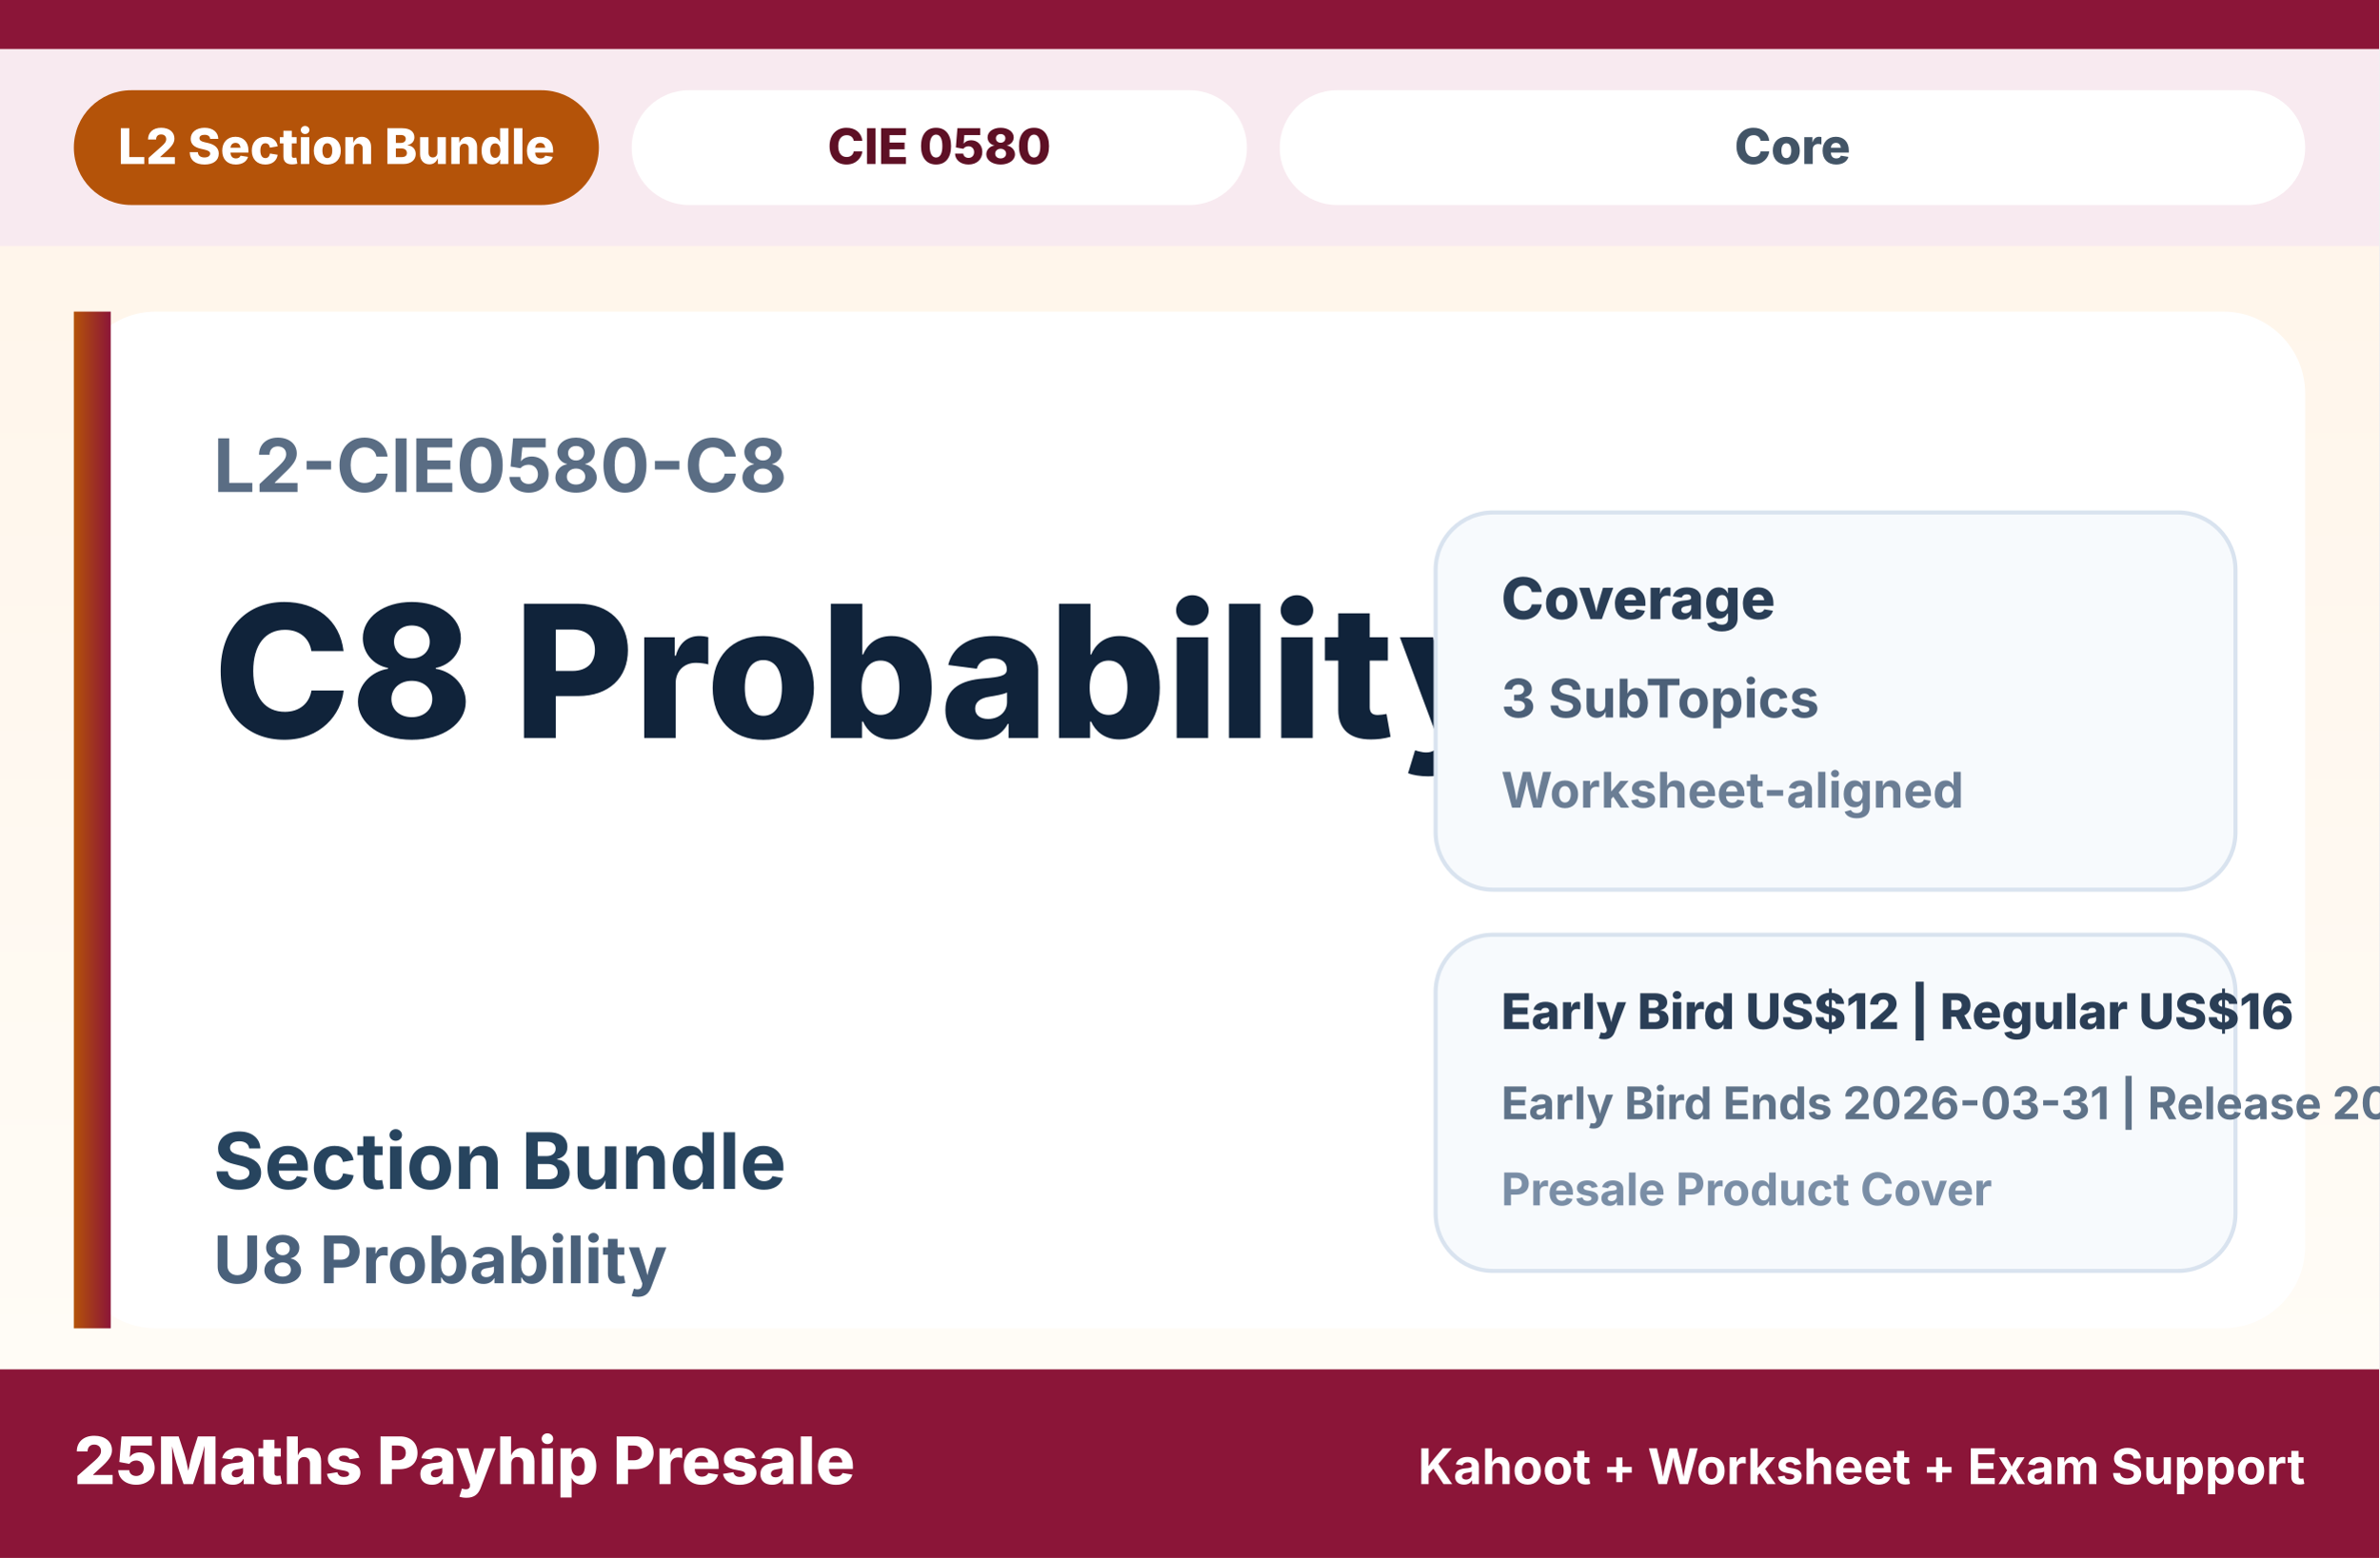
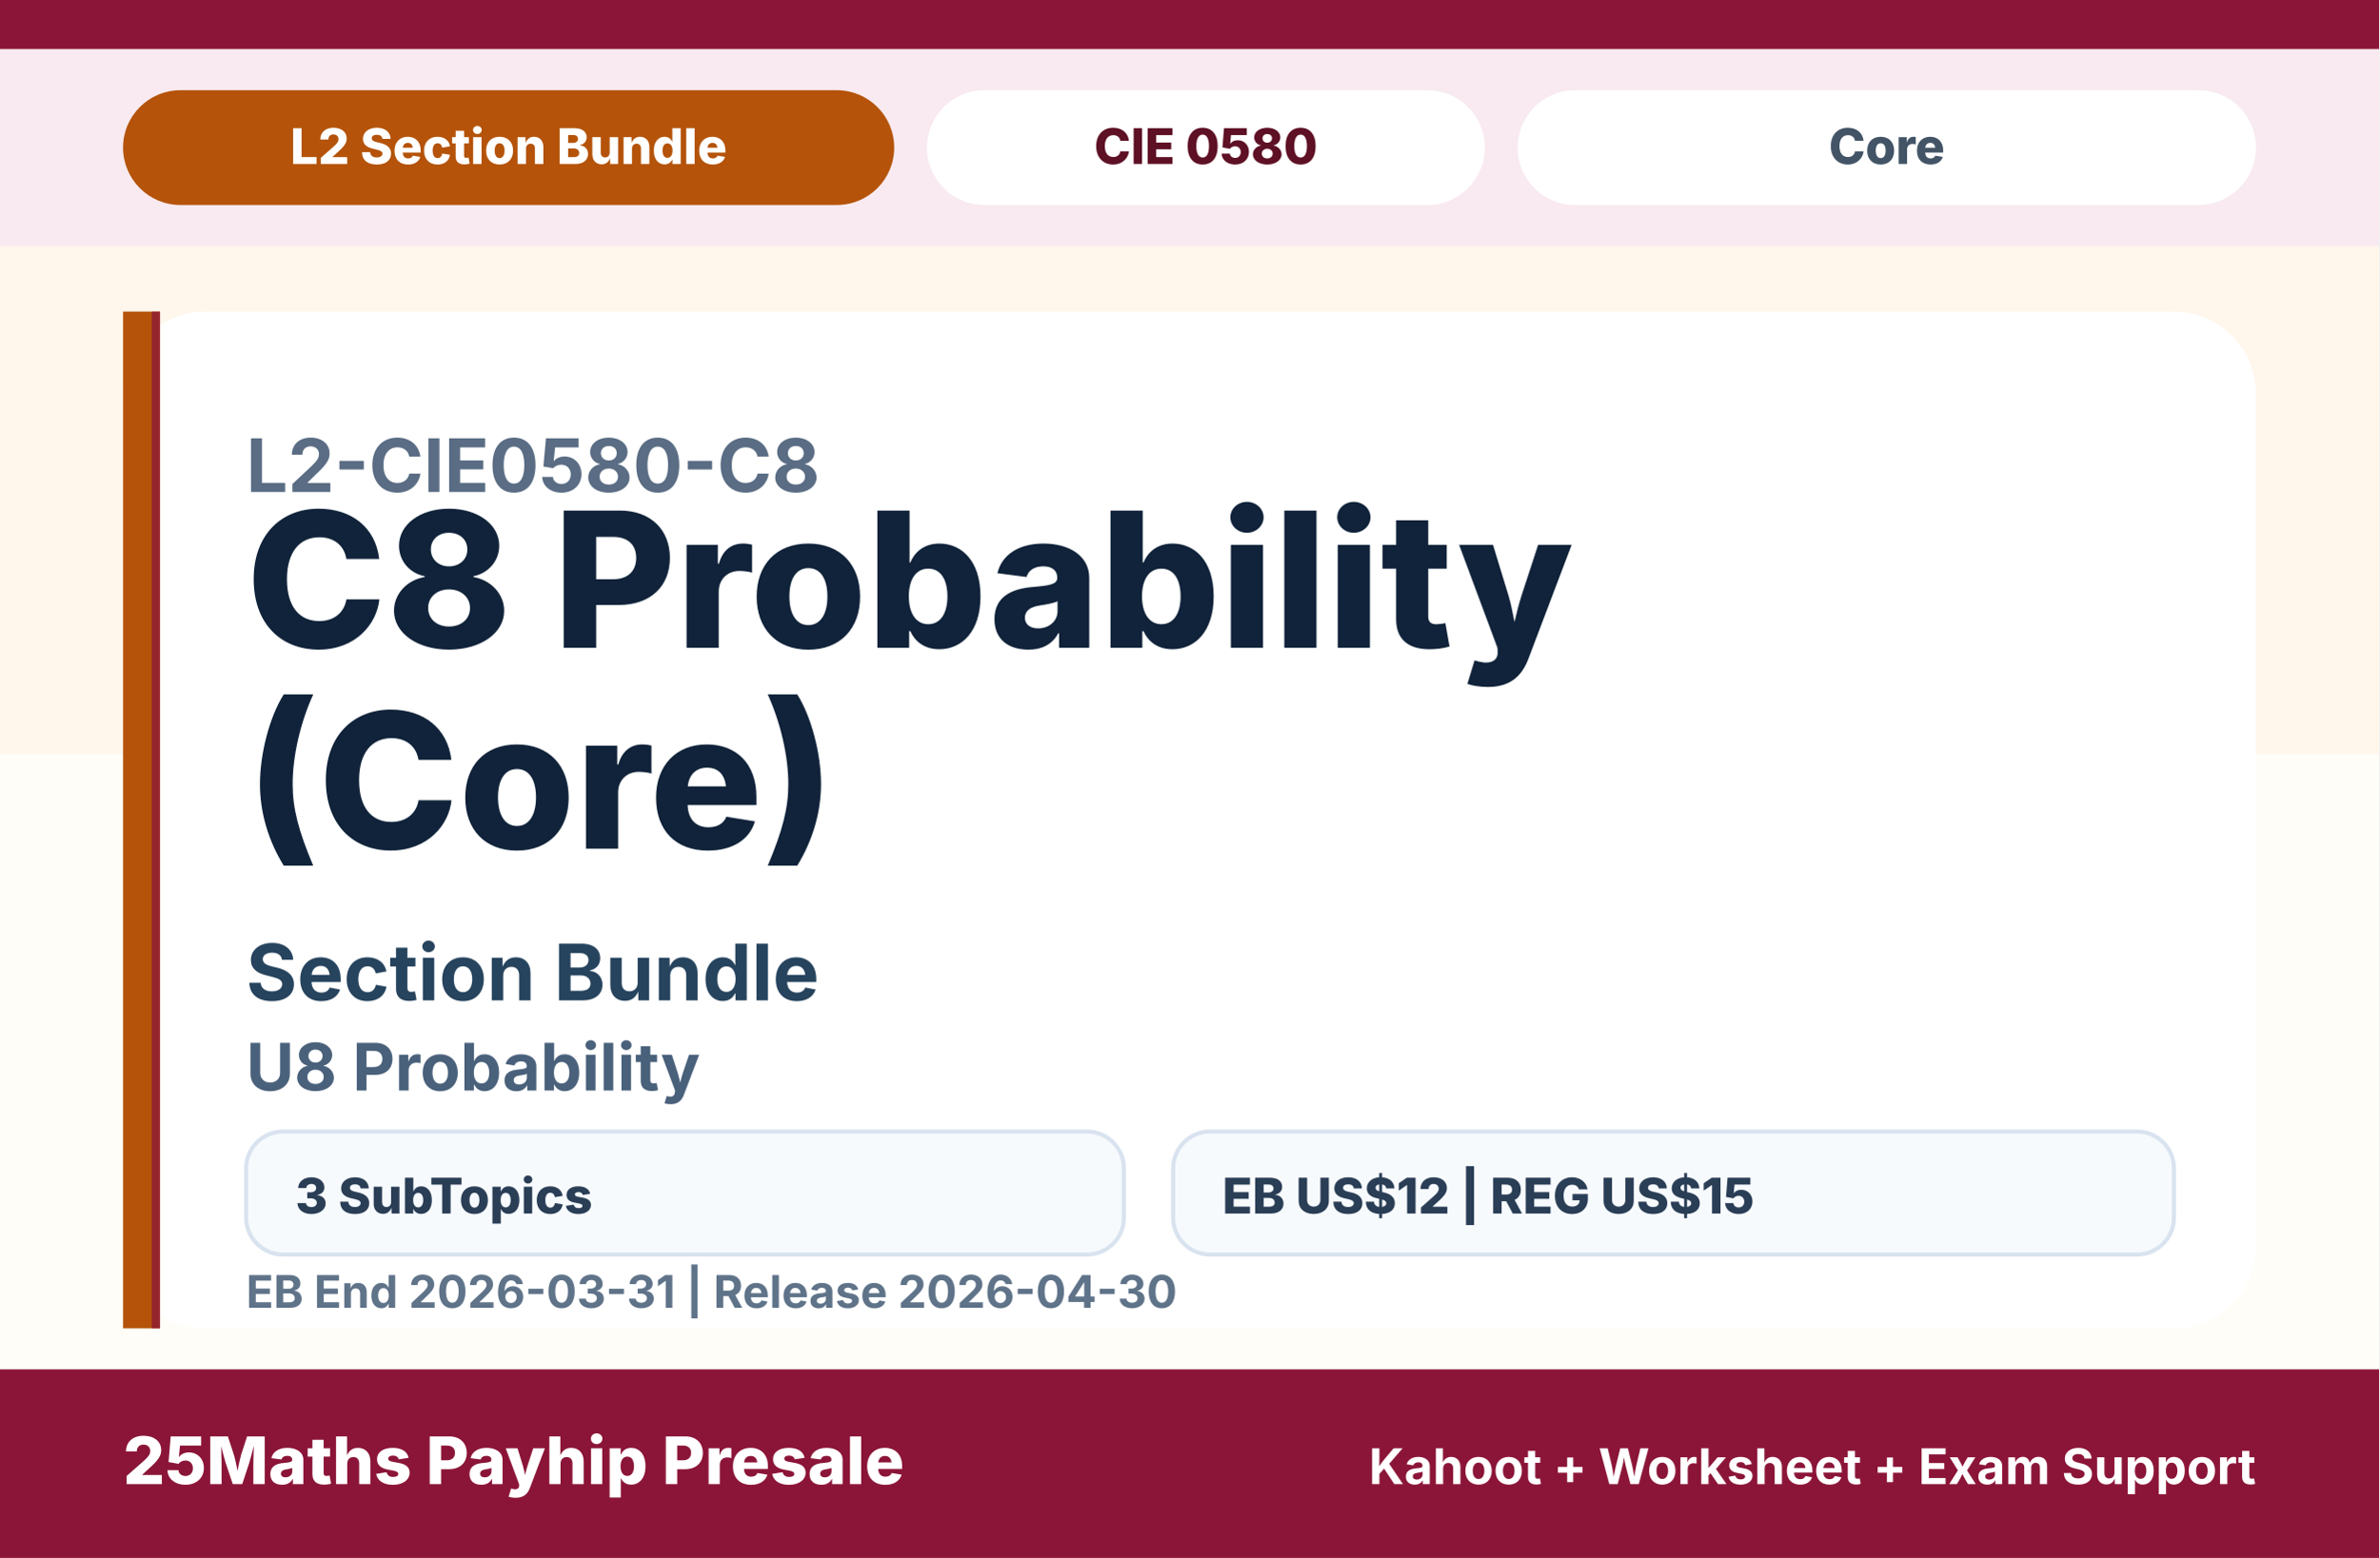
<svg xmlns="http://www.w3.org/2000/svg" width="2320" height="1520" viewBox="0 0 580 380" role="img" aria-label="L2-CIE0580-C8 cover">
-   <defs>
-     <linearGradient id="bg" x1="0" y1="0" x2="0" y2="1">
-       <stop offset="0%" stop-color="#FFF4E8" />
-       <stop offset="100%" stop-color="#FFFDF8" />
-     </linearGradient>
-     <linearGradient id="stripe" x1="0" y1="0" x2="1" y2="0">
-       <stop offset="0%" stop-color="#B45309" />
-       <stop offset="100%" stop-color="#8B1538" />
-     </linearGradient>
-   </defs>
-   <rect width="580" height="380" fill="url(#bg)" />
+   <rect width="580" height="380" fill="#FFFDF8" />
+   <rect width="580" height="184" fill="#FFF4E8" opacity="0.75" />
  <rect x="0" y="0" width="580" height="12" fill="#8B1538" />
  <rect x="0" y="12" width="580" height="48" fill="#F8EAF0" />
-   <rect x="18" y="22" width="128" height="28" rx="14" fill="#B45309" />
-   <text x="82" y="40" text-anchor="middle" font-family="Avenir Next, Inter, Arial, sans-serif" font-size="12" font-weight="800" fill="#FFFFFF">L2 Section Bundle</text>
-   <rect x="154" y="22" width="150" height="28" rx="14" fill="#FFFFFF" />
-   <text x="229" y="40" text-anchor="middle" font-family="Avenir Next, Inter, Arial, sans-serif" font-size="12" font-weight="800" fill="#5E1025">CIE 0580</text>
-   <rect x="312" y="22" width="250" height="28" rx="14" fill="#FFFFFF" />
-   <text x="437" y="40" text-anchor="middle" font-family="Avenir Next, Inter, Arial, sans-serif" font-size="12" font-weight="800" fill="#425466">Core</text>
-   <rect x="18" y="76" width="544" height="248" rx="20" fill="#FFFFFF" />
-   <rect x="18" y="76" width="9" height="248" fill="url(#stripe)" />
-   <text x="52" y="120" font-family="Avenir Next, Inter, Arial, sans-serif" font-size="18" font-weight="700" fill="#5A6D84">L2-CIE0580-C8</text>
-   <text x="52" y="180" font-family="Avenir Next, Inter, Arial, sans-serif" font-size="45" font-weight="800" fill="#10233A">C8 Probability (Core)</text>
-   <text x="52" y="290" font-family="Avenir Next, Inter, Arial, sans-serif" font-size="19" font-weight="700" fill="#27445E">Section Bundle</text>
-   <text x="52" y="313" font-family="Avenir Next, Inter, Arial, sans-serif" font-size="16" font-weight="700" fill="#4A617B">U8 Probability</text>
-   <rect x="350" y="125" width="195" height="92" rx="14" fill="#F7FAFD" stroke="#D9E3EF" />
-   <text x="366" y="151" font-family="Avenir Next, Inter, Arial, sans-serif" font-size="14" font-weight="800" fill="#2A3E56">Coverage</text>
-   <text x="366" y="175" font-family="Avenir Next, Inter, Arial, sans-serif" font-size="13" font-weight="700" fill="#4C6078">3 SubTopics</text>
-   <text x="366" y="197" font-family="Avenir Next, Inter, Arial, sans-serif" font-size="12" font-weight="700" fill="#6B7E95">Worksheet-aligned</text>
-   <rect x="350" y="228" width="195" height="82" rx="14" fill="#F7FAFD" stroke="#D9E3EF" />
-   <text x="366" y="251" font-family="Avenir Next, Inter, Arial, sans-serif" font-size="12" font-weight="800" fill="#2A3E56">Early Bird US$12   |   Regular US$16</text>
-   <text x="366" y="273" font-family="Avenir Next, Inter, Arial, sans-serif" font-size="11" font-weight="700" fill="#5F7389">Early Bird Ends 2026-03-31   |   Release 2026-04-30</text>
-   <text x="366" y="294" font-family="Avenir Next, Inter, Arial, sans-serif" font-size="11" font-weight="700" fill="#7A8EA6">Presale Product Cover</text>
+   <rect x="30" y="22" width="188" height="28" rx="14" fill="#B45309" />
+   <text x="124" y="40" text-anchor="middle" font-family="Avenir Next, Inter, Arial, sans-serif" font-size="12" font-weight="800" fill="#FFFFFF">L2 Section Bundle</text>
+   <rect x="226" y="22" width="136" height="28" rx="14" fill="#FFFFFF" />
+   <text x="294" y="40" text-anchor="middle" font-family="Avenir Next, Inter, Arial, sans-serif" font-size="12" font-weight="800" fill="#5E1025">CIE 0580</text>
+   <rect x="370" y="22" width="180" height="28" rx="14" fill="#FFFFFF" />
+   <text x="460" y="40" text-anchor="middle" font-family="Avenir Next, Inter, Arial, sans-serif" font-size="12" font-weight="800" fill="#425466">Core</text>
+   <rect x="30" y="76" width="520" height="248" rx="20" fill="#FFFFFF" />
+   <rect x="30" y="76" width="9" height="248" fill="#B45309" />
+   <rect x="37" y="76" width="2" height="248" fill="#8B1538" opacity="0.75" />
+   <text x="60" y="120" font-family="Avenir Next, Inter, Arial, sans-serif" font-size="18" font-weight="700" fill="#5A6D84">L2-CIE0580-C8</text>
+   <text x="60" y="158" font-family="Avenir Next, Inter, Arial, sans-serif" font-size="46" font-weight="800" fill="#10233A">C8 Probability</text>
+   <text x="60" y="207" font-family="Avenir Next, Inter, Arial, sans-serif" font-size="46" font-weight="800" fill="#10233A">(Core)</text>
+   <text x="60" y="244" font-family="Avenir Next, Inter, Arial, sans-serif" font-size="19" font-weight="700" fill="#27445E">Section Bundle</text>
+   <text x="60" y="266" font-family="Avenir Next, Inter, Arial, sans-serif" font-size="16" font-weight="700" fill="#4A617B">U8 Probability</text>
+   <rect x="60" y="276" width="214" height="30" rx="9" fill="#F7FAFD" stroke="#D9E3EF" />
+   <text x="72" y="296" font-family="Avenir Next, Inter, Arial, sans-serif" font-size="12" font-weight="800" fill="#2A3E56">3 SubTopics</text>
+   <rect x="286" y="276" width="244" height="30" rx="9" fill="#F7FAFD" stroke="#D9E3EF" />
+   <text x="298" y="296" font-family="Avenir Next, Inter, Arial, sans-serif" font-size="12" font-weight="800" fill="#2A3E56">EB US$12 | REG US$15</text>
+   <text x="60" y="319" font-family="Avenir Next, Inter, Arial, sans-serif" font-size="11" font-weight="700" fill="#5F7389">EB End 2026-03-31 | Release 2026-04-30</text>
  <rect x="0" y="334" width="580" height="46" fill="#8B1538" />
-   <text x="18" y="362" font-family="Avenir Next, Inter, Arial, sans-serif" font-size="16" font-weight="800" fill="#FFFFFF">25Maths Payhip Presale</text>
-   <text x="562" y="362" text-anchor="end" font-family="Avenir Next, Inter, Arial, sans-serif" font-size="12" font-weight="700" fill="#FFFFFF">Kahoot + Worksheet + Exam Support</text>
+   <text x="30" y="362" font-family="Avenir Next, Inter, Arial, sans-serif" font-size="16" font-weight="800" fill="#FFFFFF">25Maths Payhip Presale</text>
+   <text x="550" y="362" text-anchor="end" font-family="Avenir Next, Inter, Arial, sans-serif" font-size="12" font-weight="700" fill="#FFFFFF">Kahoot + Worksheet + Exam Support</text>
</svg>
